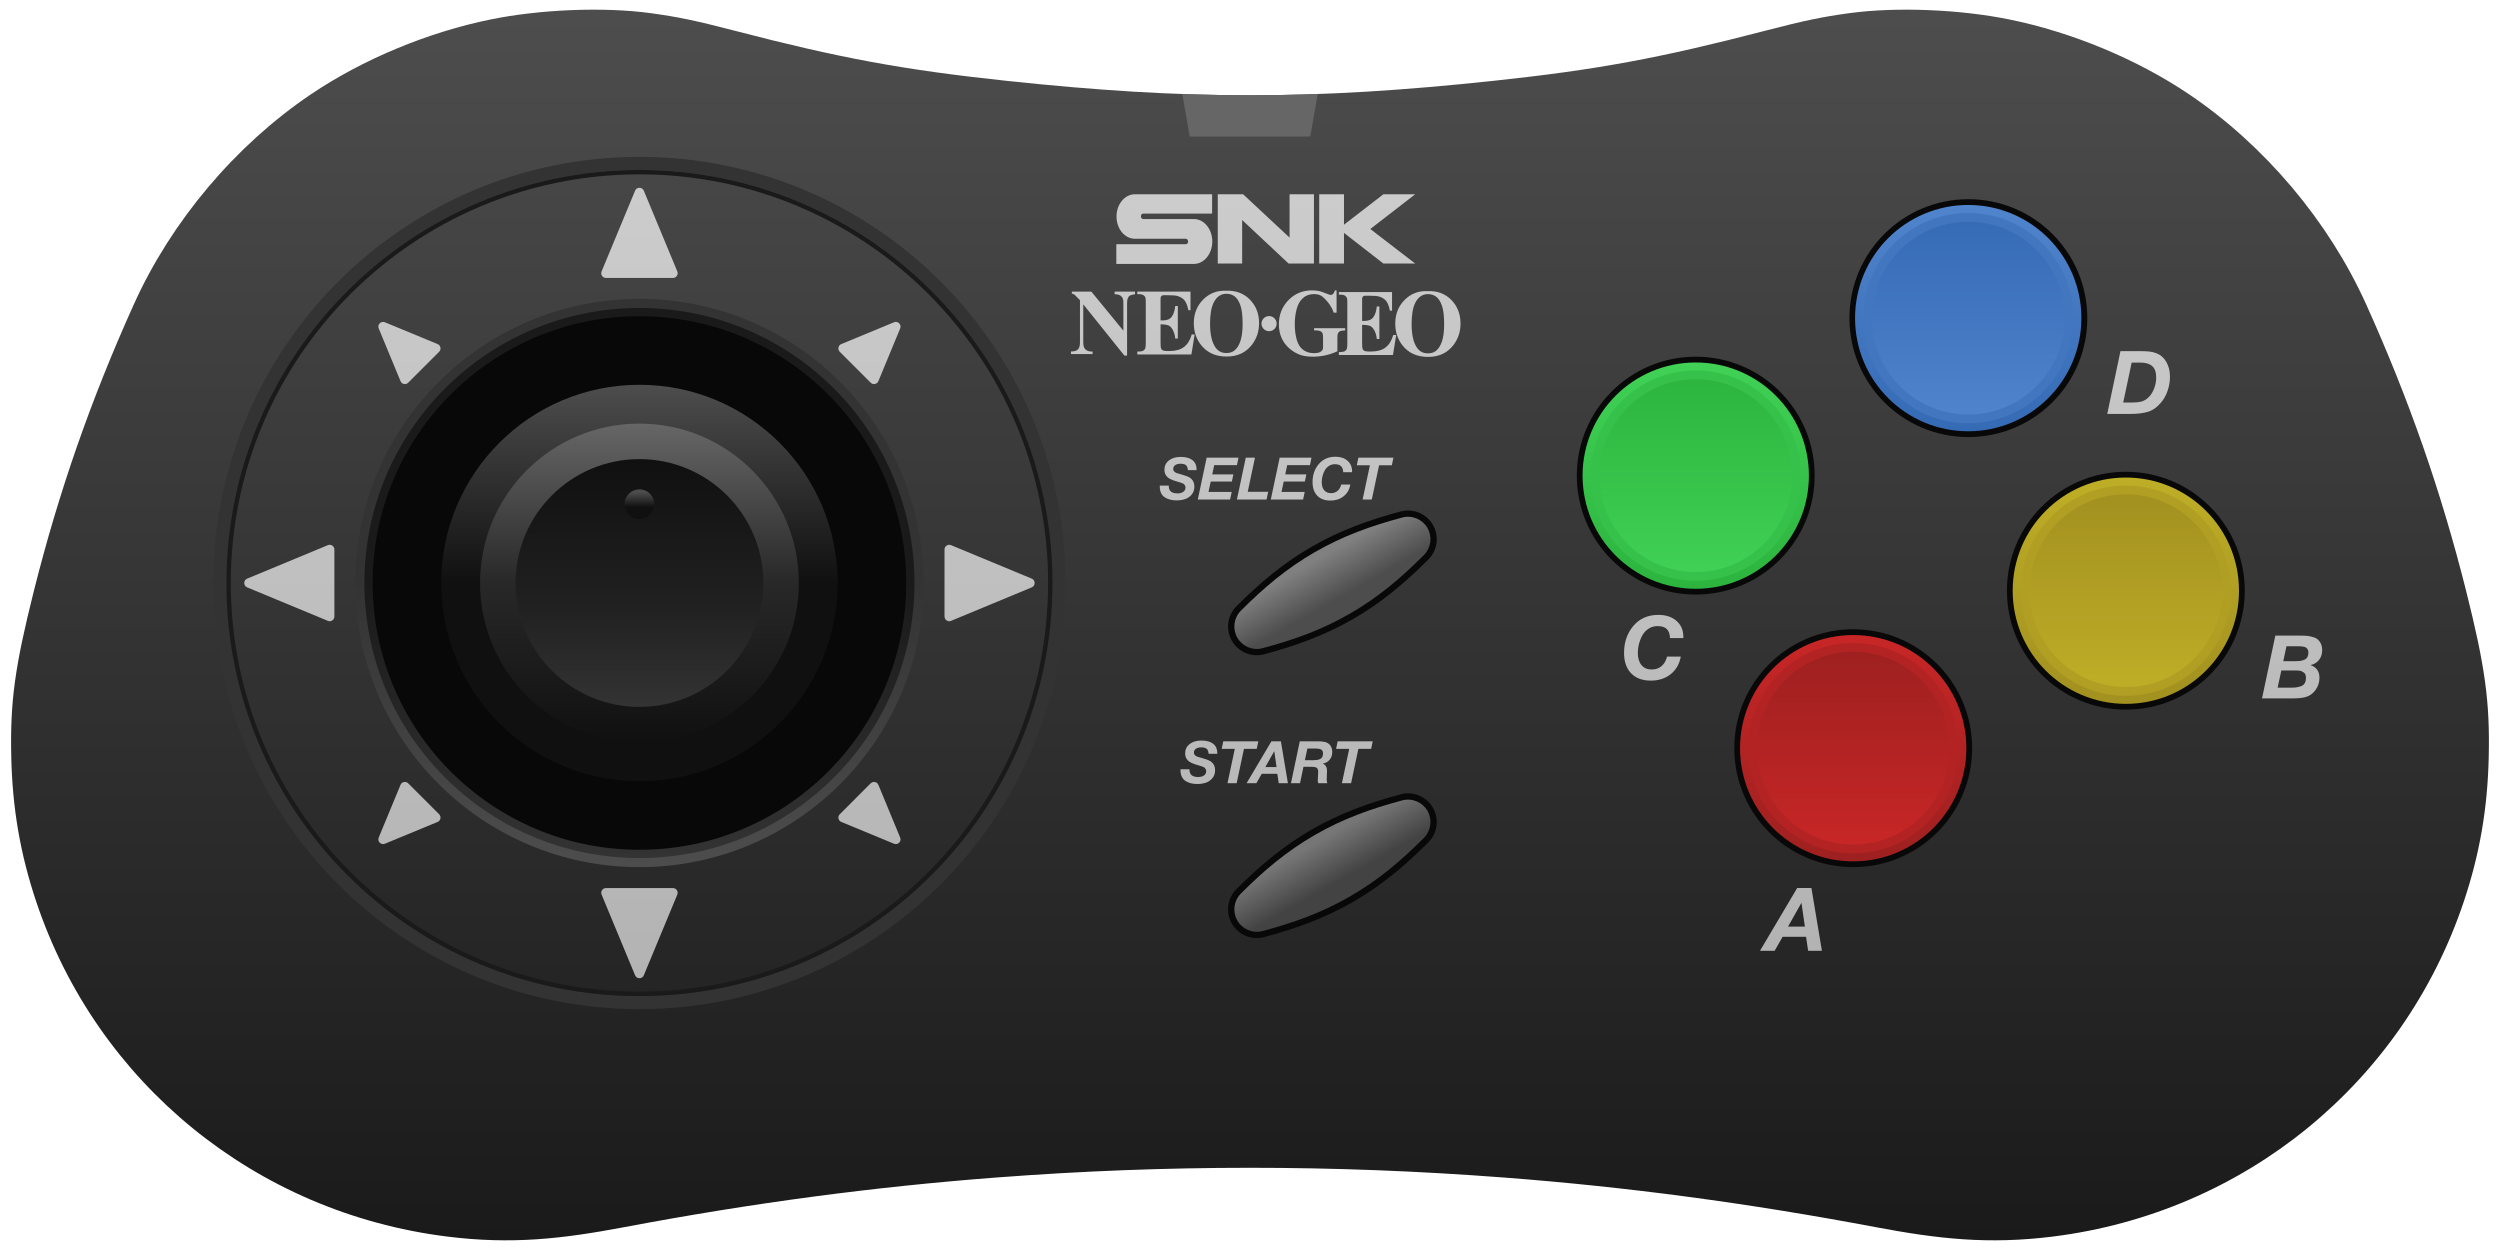
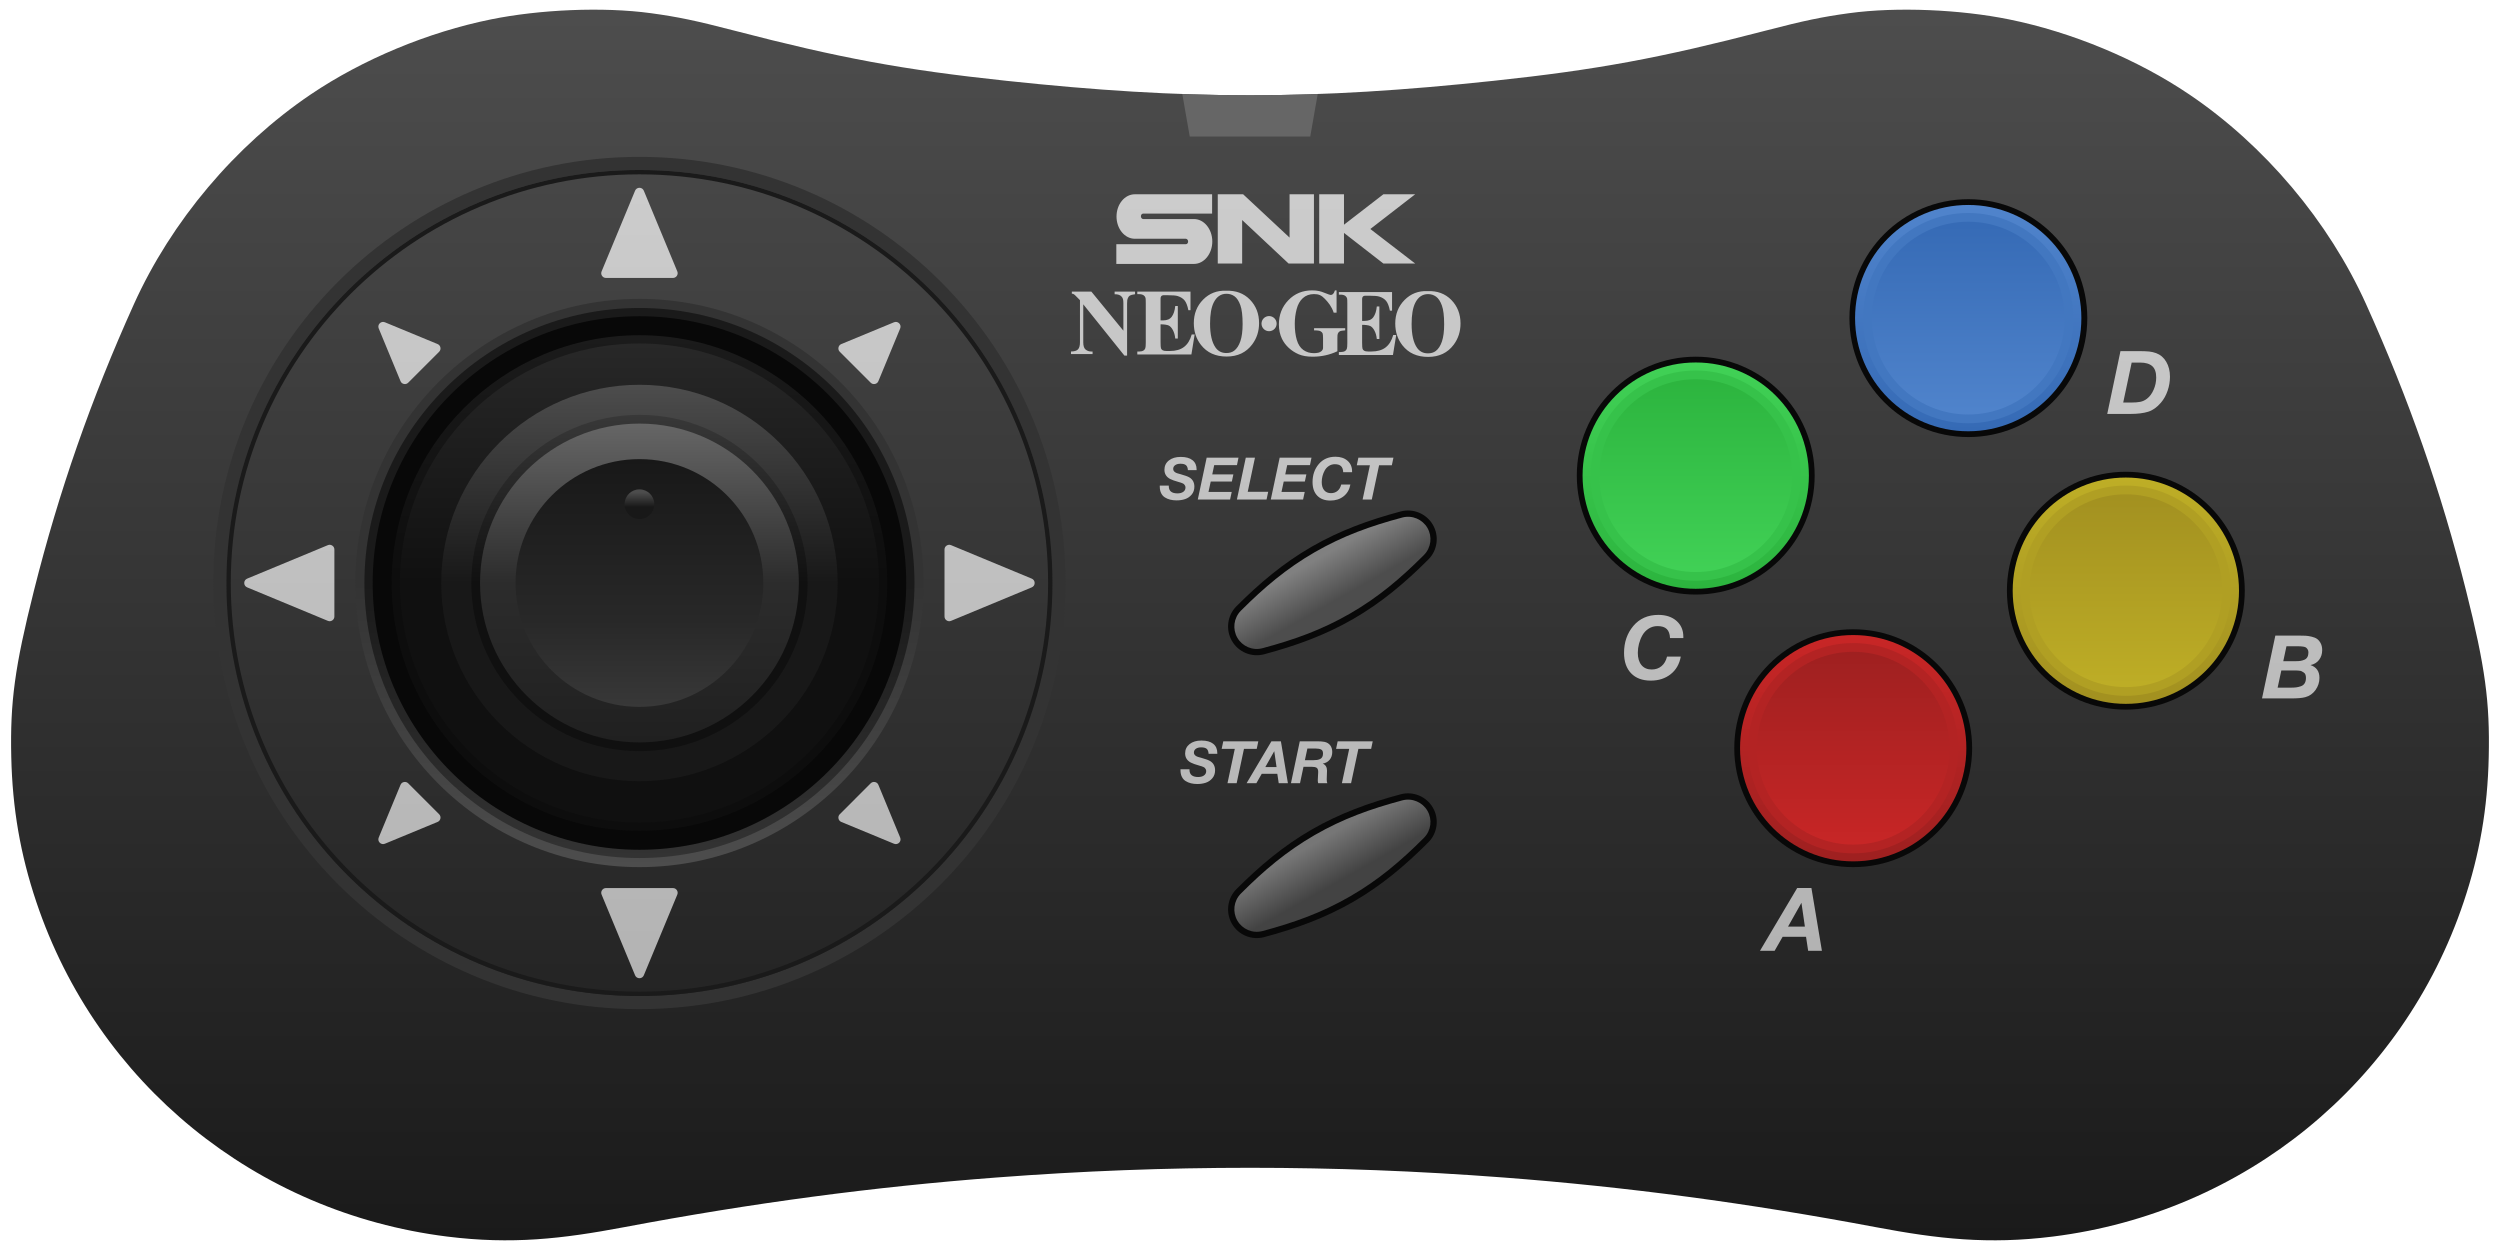
<svg xmlns="http://www.w3.org/2000/svg" xmlns:xlink="http://www.w3.org/1999/xlink" xml:space="preserve" viewBox="0 0 572 286" width="572px" height="286px" version="1.1" style="shape-rendering:geometricPrecision; fill-rule:evenodd; clip-rule:evenodd">
  <defs>
    <style type="text/css">
    .str0 {stroke:#333333;stroke-width:3}
    .str1 {stroke:#1A1A1A}
    .str2 {stroke:#36C24A;stroke-width:2}
    .str3 {stroke:#4277C0;stroke-width:2}
    .str5 {stroke:#B09F23;stroke-width:2}
    .str4 {stroke:#B32323;stroke-width:2}
    .fil2 {fill:none}
    .fil5 {fill:#080808}
    .fil1 {fill:#666666}
    .fil7 {fill:url(#id0)}
-     .fil15 {fill:url(#id1)}
-     .fil11 {fill:url(#id2)}
-     .fil19 {fill:url(#id3)}
-     .fil18 {fill:url(#id4)}
-     .fil16 {fill:url(#id5)}
-     .fil17 {fill:url(#id6)}
-     .fil20 {fill:url(#id7)}
-     .fil13 {fill:url(#id8)}
-     .fil12 {fill:url(#id9)}
-     .fil9 {fill:url(#id10)}
-     .fil10 {fill:url(#id11)}
-     .fil14 {fill:url(#id12)}
-     .fil21 {fill:url(#id13)}
+     .fil18 {fill:url(#id1)}
+     .fil14 {fill:url(#id2)}
+     .fil22 {fill:url(#id3)}
+     .fil21 {fill:url(#id4)}
+     .fil19 {fill:url(#id5)}
+     .fil20 {fill:url(#id6)}
+     .fil23 {fill:url(#id7)}
+     .fil16 {fill:url(#id8)}
+     .fil15 {fill:url(#id9)}
+     .fil12 {fill:url(#id10)}
+     .fil13 {fill:url(#id11)}
+     .fil17 {fill:url(#id12)}
+     .fil24 {fill:url(#id13)}
    .fil3 {fill:url(#id14)}
    .fil4 {fill:url(#id15)}
-     .fil8 {fill:url(#id16)}
-     .fil6 {fill:url(#id17)}
-     .fil0 {fill:url(#id18)}
+     .fil9 {fill:url(#id16)}
+     .fil11 {fill:url(#id17)}
+     .fil10 {fill:url(#id18)}
+     .fil6 {fill:url(#id19)}
+     .fil0 {fill:url(#id20)}
+     .fil8 {fill:url(#id21);fill-opacity:0.6}
  </style>
    <linearGradient id="id0" gradientUnits="userSpaceOnUse" x1="388.18" y1="217.543" x2="388.18" y2="44.45">
      <stop offset="0" style="stop-opacity:1; stop-color:#B3B3B3" />
      <stop offset="1" style="stop-opacity:1; stop-color:#CCCCCC" />
    </linearGradient>
    <linearGradient id="id1" gradientUnits="userSpaceOnUse" x1="387.983" y1="131.879" x2="387.983" y2="85.769">
      <stop offset="0" style="stop-opacity:1; stop-color:#41D156" />
      <stop offset="1" style="stop-opacity:1; stop-color:#2CB43E" />
    </linearGradient>
    <linearGradient id="id2" gradientUnits="userSpaceOnUse" x1="146.306" y1="116.046" x2="146.306" y2="112.644">
-       <stop offset="0" style="stop-opacity:1; stop-color:#101010" />
+       <stop offset="0" style="stop-opacity:1; stop-color:#181818" />
      <stop offset="1" style="stop-opacity:1; stop-color:#4D4D4D" />
    </linearGradient>
    <linearGradient id="id3" gradientUnits="userSpaceOnUse" x1="424.014" y1="194.244" x2="424.014" y2="148.134">
      <stop offset="0" style="stop-opacity:1; stop-color:#C82626" />
      <stop offset="1" style="stop-opacity:1; stop-color:#9E2020" />
    </linearGradient>
    <linearGradient id="id4" gradientUnits="userSpaceOnUse" xlink:href="#id3" x1="424.014" y1="145.299" x2="424.014" y2="197.078">
  </linearGradient>
    <linearGradient id="id5" gradientUnits="userSpaceOnUse" x1="450.328" y1="46.895" x2="450.328" y2="98.674">
      <stop offset="0" style="stop-opacity:1; stop-color:#5084CC" />
      <stop offset="1" style="stop-opacity:1; stop-color:#356AB5" />
    </linearGradient>
    <linearGradient id="id6" gradientUnits="userSpaceOnUse" xlink:href="#id5" x1="450.328" y1="95.84" x2="450.328" y2="49.73">
  </linearGradient>
    <linearGradient id="id7" gradientUnits="userSpaceOnUse" x1="486.393" y1="109.263" x2="486.393" y2="161.042">
      <stop offset="0" style="stop-opacity:1; stop-color:#BEAE26" />
      <stop offset="1" style="stop-opacity:1; stop-color:#A29020" />
    </linearGradient>
    <linearGradient id="id8" gradientUnits="userSpaceOnUse" x1="307.393" y1="201.05" x2="302.317" y2="192.076">
      <stop offset="0" style="stop-opacity:1; stop-color:#434343" />
      <stop offset="1" style="stop-opacity:1; stop-color:#767676" />
    </linearGradient>
    <linearGradient id="id9" gradientUnits="userSpaceOnUse" x1="307.393" y1="136.335" x2="302.317" y2="127.361">
      <stop offset="0" style="stop-opacity:1; stop-color:#4D4D4D" />
      <stop offset="1" style="stop-opacity:1; stop-color:gray" />
    </linearGradient>
    <linearGradient id="id10" gradientUnits="userSpaceOnUse" x1="146.306" y1="169.863" x2="146.306" y2="96.919">
-       <stop offset="0" style="stop-opacity:1; stop-color:#101010" />
-       <stop offset="0.5" style="stop-opacity:1; stop-color:#282828" />
+       <stop offset="0" style="stop-opacity:1; stop-color:#202020" />
+       <stop offset="0.5" style="stop-opacity:1; stop-color:#2C2C2C" />
      <stop offset="1" style="stop-opacity:1; stop-color:#666666" />
    </linearGradient>
    <linearGradient id="id11" gradientUnits="userSpaceOnUse" x1="146.306" y1="105.045" x2="146.306" y2="161.737">
-       <stop offset="0" style="stop-opacity:1; stop-color:#101010" />
-       <stop offset="0.6" style="stop-opacity:1; stop-color:#212121" />
-       <stop offset="1" style="stop-opacity:1; stop-color:#333333" />
+       <stop offset="0" style="stop-opacity:1; stop-color:#181818" />
+       <stop offset="0.65" style="stop-opacity:1; stop-color:#282828" />
+       <stop offset="1" style="stop-opacity:1; stop-color:#383838" />
    </linearGradient>
    <linearGradient id="id12" gradientUnits="userSpaceOnUse" xlink:href="#id1" x1="387.983" y1="82.935" x2="387.983" y2="134.714">
  </linearGradient>
    <linearGradient id="id13" gradientUnits="userSpaceOnUse" xlink:href="#id7" x1="486.393" y1="158.208" x2="486.393" y2="112.097">
  </linearGradient>
    <linearGradient id="id14" gradientUnits="userSpaceOnUse" x1="146.306" y1="198.399" x2="146.306" y2="133.391">
      <stop offset="0" style="stop-opacity:1; stop-color:#4D4D4D" />
      <stop offset="1" style="stop-opacity:1; stop-color:#333333" />
    </linearGradient>
    <linearGradient id="id15" gradientUnits="userSpaceOnUse" x1="146.306" y1="196.32" x2="146.306" y2="133.391">
      <stop offset="0" style="stop-opacity:1; stop-color:#333333" />
      <stop offset="1" style="stop-opacity:1; stop-color:#1A1A1A" />
    </linearGradient>
-     <linearGradient id="id16" gradientUnits="userSpaceOnUse" x1="146.305" y1="88.037" x2="146.305" y2="133.391">
-       <stop offset="0" style="stop-opacity:1; stop-color:#4D4D4D" />
+     <linearGradient id="id16" gradientUnits="userSpaceOnUse" x1="146.305" y1="78.588" x2="146.305" y2="133.391">
+       <stop offset="0" style="stop-opacity:1; stop-color:#282828" />
      <stop offset="1" style="stop-opacity:1; stop-color:#101010" />
    </linearGradient>
-     <linearGradient id="id17" gradientUnits="userSpaceOnUse" xlink:href="#id0" x1="146.306" y1="223.817" x2="146.306" y2="42.965">
+     <linearGradient id="id17" gradientUnits="userSpaceOnUse" x1="146.306" y1="94.919" x2="146.306" y2="133.391">
+       <stop offset="0" style="stop-opacity:1; stop-color:#383838" />
+       <stop offset="1" style="stop-opacity:1; stop-color:#101010" />
+     </linearGradient>
+     <linearGradient id="id18" gradientUnits="userSpaceOnUse" x1="146.305" y1="88.037" x2="146.305" y2="133.391">
+       <stop offset="0" style="stop-opacity:1; stop-color:#4D4D4D" />
+       <stop offset="1" style="stop-opacity:1; stop-color:#181818" />
+     </linearGradient>
+     <linearGradient id="id19" gradientUnits="userSpaceOnUse" xlink:href="#id0" x1="146.306" y1="223.817" x2="146.306" y2="42.965">
  </linearGradient>
-     <linearGradient id="id18" gradientUnits="userSpaceOnUse" x1="72.796" y1="283.787" x2="72.796" y2="3.233">
+     <linearGradient id="id20" gradientUnits="userSpaceOnUse" x1="72.796" y1="283.787" x2="72.796" y2="3.233">
      <stop offset="0" style="stop-opacity:1; stop-color:#1A1A1A" />
      <stop offset="1" style="stop-opacity:1; stop-color:#4D4D4D" />
    </linearGradient>
+     <linearGradient id="id21" gradientUnits="userSpaceOnUse" xlink:href="#id16" x1="146.305" y1="76.698" x2="146.305" y2="133.391">
+   </linearGradient>
  </defs>
  <g>
    <g id="shell">
      <path class="fil0" d="M286 21.797c-17.594,0 -35.202,-1.111 -55.807,-3.314 -23.607,-2.524 -37.957,-5.174 -62.269,-11.499 -8.685,-2.259 -12.787,-3.116 -18.963,-3.962 -11.096,-1.518 -25.615,-0.818 -36.582,1.404 -14.451,2.928 -29.39,9.146 -41.288,17.183 -17.26,11.66 -31.897,29.027 -40.458,48.002 -9.807,21.735 -17.154,42.794 -22.876,65.562 -4.369,17.391 -5.464,25.429 -5.179,38.025 0.267,11.803 2.067,22.229 5.719,33.128 13.918,41.539 50.221,71.122 93.996,76.598 14.799,1.851 26.291,0.535 40.481,-2.142 29.319,-5.53 57.004,-9.224 85.267,-11.374 19.604,-1.492 38.738,-2.218 57.959,-2.218 19.221,0 38.355,0.726 57.959,2.218 28.263,2.15 55.948,5.844 85.267,11.374 14.19,2.677 25.682,3.993 40.481,2.142 43.775,-5.476 80.078,-35.059 93.996,-76.598 3.652,-10.899 5.452,-21.325 5.719,-33.128 0.285,-12.596 -0.81,-20.634 -5.179,-38.025 -5.722,-22.768 -13.069,-43.827 -22.876,-65.562 -8.561,-18.975 -23.198,-36.342 -40.458,-48.002 -11.898,-8.037 -26.837,-14.255 -41.288,-17.183 -10.967,-2.222 -25.486,-2.922 -36.582,-1.404 -6.176,0.846 -10.278,1.703 -18.963,3.962 -24.312,6.325 -38.662,8.975 -62.269,11.499 -20.605,2.203 -38.213,3.314 -55.807,3.314z" />
      <path class="fil1" d="M286 21.797c-5.138,0 -10.276,-0.095 -15.49,-0.284l1.702 9.722 27.576 0 1.702 -9.722c-5.214,0.189 -10.352,0.284 -15.49,0.284z" />
      <circle class="fil2 str0" cx="146.305" cy="133.391" r="96" />
      <circle class="fil2 str1" cx="146.305" cy="133.391" r="94" />
      <circle class="fil3" cx="146.305" cy="133.391" r="65.008" />
      <circle class="fil4" cx="146.305" cy="133.391" r="62.929" />
-       <circle class="fil5" cx="146.305" cy="133.391" r="61.039" />
+     </g>
+     <g id="holes">
      <path class="fil5" d="M326.808 128.01c-5.274,5.278 -10.696,9.864 -17.183,13.609 -6.485,3.745 -13.173,6.146 -20.381,8.078 -2.863,0.768 -5.903,-0.493 -7.384,-3.062 -1.482,-2.569 -1.056,-5.831 1.04,-7.927 5.283,-5.282 10.695,-9.859 17.189,-13.607 6.491,-3.747 13.164,-6.146 20.376,-8.078 2.864,-0.768 5.902,0.49 7.385,3.061 1.483,2.572 1.055,5.826 -1.042,7.926z" />
      <path class="fil5" d="M326.808 192.725c-5.274,5.279 -10.696,9.865 -17.183,13.61 -6.485,3.744 -13.173,6.146 -20.381,8.078 -2.863,0.767 -5.903,-0.493 -7.384,-3.062 -1.482,-2.569 -1.056,-5.831 1.04,-7.927 5.283,-5.283 10.695,-9.859 17.189,-13.608 6.491,-3.747 13.164,-6.145 20.376,-8.078 2.864,-0.767 5.902,0.49 7.385,3.062 1.483,2.572 1.055,5.826 -1.042,7.925z" />
      <circle class="fil5" cx="387.983" cy="108.824" r="27.213" />
      <circle class="fil5" cx="450.363" cy="72.788" r="27.213" />
      <circle class="fil5" cx="424.014" cy="171.189" r="27.213" />
      <circle class="fil5" cx="486.393" cy="135.152" r="27.213" />
    </g>
    <g id="print">
      <path class="fil6" d="M147.304 43.632l7.662 18.465c0.142,0.343 0.107,0.705 -0.1,1.014 -0.207,0.31 -0.527,0.481 -0.899,0.481l-15.323 0c-0.372,0 -0.692,-0.171 -0.899,-0.481 -0.207,-0.309 -0.242,-0.671 -0.099,-1.014l7.661 -18.465c0.171,-0.412 0.552,-0.667 0.999,-0.667 0.446,0 0.827,0.255 0.998,0.667zm-59.241 30.104l12.058 4.986c0.344,0.142 0.574,0.423 0.647,0.788 0.073,0.365 -0.033,0.713 -0.296,0.976l-7.072 7.072c-0.263,0.263 -0.61,0.368 -0.975,0.296 -0.365,-0.073 -0.646,-0.303 -0.788,-0.648l-4.987 -12.058c-0.17,-0.412 -0.081,-0.862 0.235,-1.177 0.316,-0.316 0.765,-0.406 1.178,-0.235zm-31.516 58.656l18.464 -7.661c0.344,-0.143 0.705,-0.107 1.015,0.1 0.309,0.206 0.481,0.527 0.481,0.899l0 15.323c0,0.372 -0.172,0.692 -0.481,0.899 -0.31,0.206 -0.671,0.242 -1.015,0.099l-18.464 -7.661c-0.413,-0.171 -0.667,-0.552 -0.667,-0.999 0,-0.446 0.254,-0.827 0.667,-0.999zm30.103 59.242l4.986 -12.058c0.142,-0.344 0.423,-0.574 0.788,-0.647 0.365,-0.073 0.713,0.032 0.976,0.296l7.072 7.071c0.263,0.263 0.368,0.611 0.296,0.976 -0.073,0.365 -0.303,0.646 -0.648,0.788l-12.057 4.986c-0.413,0.171 -0.862,0.082 -1.178,-0.234 -0.316,-0.316 -0.406,-0.766 -0.235,-1.178zm58.657 31.516l-7.661 -18.464c-0.143,-0.344 -0.108,-0.705 0.099,-1.015 0.207,-0.309 0.527,-0.481 0.899,-0.481l15.323 0c0.372,0 0.692,0.172 0.899,0.481 0.207,0.31 0.242,0.671 0.1,1.015l-7.662 18.464c-0.171,0.413 -0.552,0.667 -0.998,0.667 -0.447,0 -0.828,-0.254 -0.999,-0.667zm59.241 -30.103l-12.058 -4.986c-0.344,-0.143 -0.574,-0.423 -0.647,-0.788 -0.073,-0.366 0.033,-0.713 0.296,-0.976l7.072 -7.072c0.263,-0.263 0.61,-0.369 0.976,-0.296 0.365,0.073 0.645,0.303 0.788,0.647l4.986 12.058c0.17,0.413 0.081,0.862 -0.235,1.178 -0.316,0.316 -0.766,0.405 -1.178,0.235zm31.516 -58.657l-18.464 7.661c-0.344,0.143 -0.705,0.107 -1.014,-0.099 -0.31,-0.207 -0.482,-0.527 -0.482,-0.899l0 -15.323c0,-0.372 0.172,-0.693 0.482,-0.899 0.309,-0.207 0.67,-0.243 1.014,-0.1l18.464 7.661c0.413,0.172 0.667,0.553 0.667,0.999 0,0.447 -0.254,0.828 -0.667,0.999zm-30.103 -59.241l-4.986 12.058c-0.143,0.344 -0.423,0.574 -0.788,0.647 -0.366,0.073 -0.713,-0.033 -0.976,-0.296l-7.072 -7.072c-0.263,-0.263 -0.369,-0.611 -0.296,-0.976 0.073,-0.365 0.303,-0.646 0.647,-0.788l12.058 -4.986c0.413,-0.17 0.863,-0.081 1.178,0.235 0.316,0.316 0.405,0.765 0.235,1.178z" />
      <path class="fil7" d="M485.164 80.332l-3.028 14.374 5.289 0c1.642,0 2.995,-0.165 4.058,-0.495 1.063,-0.329 2.046,-1.026 2.947,-2.089 0.647,-0.754 1.151,-1.656 1.515,-2.706 0.363,-1.049 0.545,-2.126 0.545,-3.23 0,-1.305 -0.283,-2.439 -0.848,-3.401 -0.565,-0.963 -1.339,-1.625 -2.322,-1.989 -0.525,-0.188 -1.06,-0.313 -1.605,-0.373 -0.545,-0.061 -1.49,-0.091 -2.836,-0.091l-3.715 0zm2.564 2.624l1.938 0c1.225,0 2.143,0.27 2.756,0.808 0.612,0.538 0.918,1.406 0.918,2.604 0,0.969 -0.195,1.901 -0.585,2.796 -0.39,0.895 -0.902,1.585 -1.534,2.07 -0.471,0.363 -0.983,0.598 -1.535,0.706 -0.551,0.108 -1.218,0.161 -1.998,0.161l-1.898 0 1.938 -9.145zm32.868 62.469l-3.048 14.374 6.662 0c1.454,0 2.53,-0.094 3.23,-0.283 0.969,-0.255 1.753,-0.804 2.352,-1.645 0.599,-0.841 0.899,-1.767 0.899,-2.776 0,-1.494 -0.687,-2.47 -2.06,-2.927 0.821,-0.162 1.474,-0.552 1.959,-1.171 0.484,-0.619 0.726,-1.366 0.726,-2.241 0,-0.619 -0.114,-1.144 -0.343,-1.575 -0.229,-0.431 -0.501,-0.76 -0.818,-0.989 -0.316,-0.229 -0.74,-0.404 -1.271,-0.525 -0.532,-0.121 -0.99,-0.192 -1.373,-0.212 -0.384,-0.02 -0.872,-0.03 -1.464,-0.03l-5.451 0zm2.544 2.443l2.544 0c0.309,0 0.532,0.003 0.666,0.009 0.135,0.007 0.343,0.031 0.626,0.071 0.282,0.041 0.491,0.108 0.625,0.202 0.135,0.094 0.263,0.236 0.384,0.424 0.121,0.189 0.182,0.424 0.182,0.707 0,0.417 -0.078,0.767 -0.232,1.049 -0.155,0.283 -0.384,0.488 -0.687,0.616 -0.303,0.128 -0.602,0.216 -0.898,0.263 -0.296,0.047 -0.646,0.07 -1.05,0.07l-2.887 0 0.727 -3.411zm-1.171 5.531l2.665 0 0.687 0c0.094,0 0.302,0.014 0.625,0.04 0.323,0.027 0.545,0.075 0.666,0.142 0.122,0.067 0.28,0.162 0.475,0.283 0.195,0.12 0.33,0.289 0.404,0.504 0.073,0.216 0.11,0.465 0.11,0.747 0,0.498 -0.1,0.909 -0.302,1.232 -0.202,0.323 -0.498,0.548 -0.888,0.676 -0.391,0.128 -0.747,0.212 -1.07,0.252 -0.324,0.041 -0.734,0.061 -1.232,0.061l-2.988 0 0.848 -3.937zm-107.517 49.77l-3.251 0 -8.519 14.374 3.351 0 1.838 -3.21 5.349 0 0.485 3.21 3.149 0 -2.402 -14.374zm-5.35 8.843l3.069 -5.451 0.787 5.451 -3.856 0zm-24.539 -61.777l-3.149 0c-0.229,0.942 -0.649,1.669 -1.262,2.18 -0.612,0.512 -1.363,0.767 -2.251,0.767 -0.996,0 -1.773,-0.336 -2.331,-1.009 -0.559,-0.673 -0.838,-1.608 -0.838,-2.806 0,-0.7 0.09,-1.397 0.272,-2.09 0.182,-0.693 0.448,-1.346 0.798,-1.958 0.35,-0.613 0.824,-1.11 1.423,-1.494 0.599,-0.384 1.268,-0.575 2.009,-0.575 0.955,0 1.662,0.222 2.119,0.666 0.458,0.444 0.707,1.137 0.747,2.079l3.049 0 0 -0.302c0,-1.508 -0.522,-2.719 -1.565,-3.634 -1.043,-0.916 -2.426,-1.373 -4.148,-1.373 -2.396,0 -4.304,0.841 -5.724,2.523 -1.42,1.683 -2.13,3.742 -2.13,6.178 0,1.992 0.539,3.546 1.615,4.664 1.077,1.116 2.578,1.675 4.502,1.675 1.79,0 3.304,-0.488 4.543,-1.464 1.238,-0.975 2.012,-2.318 2.321,-4.027zm-77.059 -98.822l0 -6.963 -5.669 0 0 15.846 5.669 0 0 -7.008 9.016 7.008 7.276 0 -10.266 -7.901 10.266 -7.945 -7.276 0 -9.016 6.963zm-28.879 -6.963l0 15.846 5.58 0 0 -9.954 10.623 9.954 5.802 0 0 -15.846 -5.579 0 0 9.909 -10.623 -9.909 -5.803 0zm-23.166 5.089c0,2.812 1.875,5.088 4.196,5.088l11.649 0c0.268,0 0.536,0.268 0.536,0.625 0,0.357 -0.223,0.625 -0.536,0.625l-15.889 0 0 4.508 17.764 0c2.321,0 4.196,-2.321 4.196,-5.133 0,-2.812 -1.875,-5.133 -4.196,-5.133l-11.605 0c-0.268,0 -0.536,-0.268 -0.536,-0.625 0,-0.357 0.224,-0.625 0.536,-0.625l15.756 0 0 -4.419 -17.674 0c-2.321,0 -4.196,2.276 -4.196,5.089l-0.001 0zm45.205 26.049l0.353 0c0.329,0 0.893,0.068 1.125,0.204 0.232,0.135 0.385,0.287 0.459,0.454 0.074,0.168 0.111,0.538 0.111,1.109l0 2.242c0,0.677 -0.715,1.022 -1.059,1.097 -0.346,0.075 -0.682,0.112 -1.01,0.112 -0.944,0 -1.759,-0.246 -2.446,-0.737 -0.686,-0.492 -1.184,-1.261 -1.493,-2.309 -0.308,-1.047 -0.461,-2.265 -0.461,-3.655 0,-1.147 0.141,-2.266 0.422,-3.355 0.282,-1.091 0.762,-1.94 1.439,-2.55 0.678,-0.608 1.526,-0.913 2.546,-0.913 1.067,0 1.691,0.27 2.477,1.086 0.803,0.834 1.573,1.782 2.023,3.173l0.657 0 0 -5.109 -0.374 0c-0.135,0.41 -0.282,0.687 -0.443,0.834 -0.161,0.147 -0.336,0.22 -0.523,0.22 -0.121,0 -0.513,-0.132 -1.173,-0.398 -0.661,-0.267 -1.139,-0.428 -1.434,-0.485 -0.543,-0.114 -0.966,-0.171 -1.643,-0.171 -2.186,0 -4.002,0.752 -5.445,2.255 -1.442,1.504 -2.164,3.345 -2.164,5.525 0,1.218 0.235,2.319 0.705,3.302 0.369,0.762 0.88,1.447 1.534,2.057 0.654,0.609 1.41,1.101 2.264,1.475 0.856,0.374 1.932,0.561 3.226,0.561 1.014,0 1.991,-0.105 2.934,-0.314 0.943,-0.21 1.85,-0.521 2.724,-0.933l0 -3.013c0,-0.528 0.029,-0.86 0.09,-0.996 0.107,-0.257 0.259,-0.44 0.457,-0.551 0.197,-0.112 0.736,-0.184 1.239,-0.22l0 -0.493 -7.119 0 0 0.493 0.002 0.003zm16.365 3.903c-0.811,0.621 -1.891,0.932 -3.238,0.932l-0.768 0c-0.411,0 -0.708,-0.056 -0.892,-0.169 -0.185,-0.114 -0.311,-0.258 -0.378,-0.435 -0.067,-0.176 -0.101,-0.66 -0.101,-1.451l0 -4.047c0.692,0 1.502,0.09 1.866,0.271 0.362,0.18 0.681,0.532 0.955,1.055 0.276,0.524 0.456,1.102 0.541,1.923l0.584 0 0 -7.449 -0.584 0c-0.114,1.119 -0.378,1.87 -0.791,2.444 -0.414,0.573 -1.08,0.86 -1.999,0.86l-0.572 0 0 -4.997c-0.005,-0.868 0.769,-0.767 0.769,-0.767l0.905 0c1.094,0 1.839,0.064 2.236,0.191 0.682,0.212 1.209,0.545 1.582,0.997 0.373,0.452 0.662,1.198 0.868,2.237l0.49 0 0 -4.254 -12.171 0 0 0.582 0.384 0c0.467,0 0.837,0.099 1.105,0.297 0.192,0.134 0.323,0.325 0.394,0.572 0.035,0.148 0.053,0.548 0.053,1.198l0 9.001c0,0.721 -0.039,1.166 -0.117,1.336 -0.099,0.24 -0.241,0.41 -0.425,0.508 -0.255,0.149 -0.592,0.223 -1.01,0.223l-0.384 0 0 0.677 12.377 0 0.743 -4.577 -0.679 0c-0.354,1.274 -0.937,2.222 -1.749,2.842m0.006 0l0 0 0 0zm9.577 -12.885c-2.074,-0.086 -3.822,0.59 -5.242,2.029 -1.422,1.437 -2.131,3.235 -2.131,5.39 0,1.92 0.546,3.58 1.639,4.979 1.382,1.769 3.338,2.656 5.869,2.656 2.523,0 4.477,-0.928 5.86,-2.785 1.044,-1.397 1.566,-3.018 1.566,-4.86 0,-2.156 -0.7,-3.951 -2.099,-5.386 -1.4,-1.436 -3.22,-2.11 -5.46,-2.023m3.308 11.52c-0.338,1.003 -0.812,1.732 -1.42,2.188 -0.477,0.357 -1.072,0.535 -1.785,0.535 -1.058,0 -1.88,-0.414 -2.469,-1.241 -0.844,-1.184 -1.266,-3.014 -1.266,-5.49 0,-2.084 0.273,-3.681 0.819,-4.794 0.671,-1.355 1.649,-2.033 2.935,-2.033 0.699,0 1.315,0.197 1.851,0.589 0.536,0.392 0.977,1.065 1.323,2.017 0.345,0.953 0.518,2.388 0.518,4.308 0,1.612 -0.169,2.92 -0.508,3.923m0.002 -0.002l0 0 0 0zm-49.266 3.45c2.523,0 4.477,-0.928 5.86,-2.785 1.044,-1.398 1.566,-3.018 1.566,-4.86 0,-2.155 -0.7,-3.951 -2.099,-5.386 -1.4,-1.435 -3.22,-2.109 -5.46,-2.023 -2.074,-0.086 -3.822,0.59 -5.241,2.029 -1.422,1.438 -2.132,3.235 -2.132,5.391 0,1.92 0.546,3.579 1.639,4.978 1.382,1.77 3.339,2.656 5.87,2.656m-2.97 -12.328c0.671,-1.355 1.649,-2.033 2.935,-2.033 0.698,0 1.315,0.196 1.851,0.589 0.536,0.392 0.976,1.065 1.322,2.017 0.346,0.953 0.519,2.388 0.519,4.307 0,1.612 -0.169,2.92 -0.509,3.922 -0.338,1.003 -0.812,1.733 -1.42,2.19 -0.477,0.357 -1.072,0.535 -1.785,0.535 -1.057,0 -1.88,-0.414 -2.469,-1.242 -0.843,-1.184 -1.266,-3.013 -1.266,-5.489 0,-2.084 0.273,-3.682 0.82,-4.795m0.002 -0.001l0 0 0 0zm-4.342 7.285l-0.68 0c-0.354,1.274 -0.937,2.222 -1.749,2.843 -0.811,0.621 -1.891,0.932 -3.236,0.932l-0.768 0c-0.412,0 -0.708,-0.057 -0.893,-0.17 -0.184,-0.113 -0.31,-0.258 -0.378,-0.434 -0.067,-0.177 -0.101,-0.66 -0.101,-1.451l0 -4.048c0.692,0 1.502,0.09 1.866,0.271 0.363,0.18 0.682,0.533 0.956,1.056 0.275,0.524 0.455,1.102 0.54,1.923l0.584 0 0 -7.449 -0.584 0c-0.114,1.119 -0.378,1.87 -0.791,2.443 -0.413,0.574 -1.08,0.861 -1.999,0.861l-0.572 0 0 -4.997c-0.005,-0.868 0.77,-0.768 0.77,-0.768l0.904 0c1.094,0 1.84,0.064 2.237,0.191 0.682,0.212 1.21,0.545 1.582,0.997 0.373,0.453 0.662,1.199 0.868,2.238l0.49 0 0 -4.259 -12.171 0 0 0.587 0.384 0c0.468,0 0.836,0.099 1.106,0.296 0.191,0.135 0.322,0.326 0.392,0.573 0.036,0.148 0.054,0.547 0.054,1.197l0 9.002c0,0.72 -0.039,1.165 -0.117,1.334 -0.099,0.24 -0.241,0.41 -0.425,0.509 -0.255,0.148 -0.592,0.222 -1.01,0.222l-0.384 0 0 0.677 12.377 0 0.744 -4.577 0.004 0.001zm-23.36 3.891l-0.328 0c-0.471,0 -0.89,-0.144 -1.256,-0.434 -0.365,-0.289 -0.548,-0.846 -0.548,-1.672l0 -8.694 9.418 11.74 0.61 0.001 0 -11.974c0,-0.681 0.057,-0.879 0.169,-1.159 0.112,-0.28 0.269,-0.482 0.47,-0.606 0.201,-0.124 0.595,-0.225 1.18,-0.304l0 -0.609 -4.672 0 0 0.609c0.771,-0.013 1.321,0.185 1.647,0.597 0.239,0.304 0.358,0.607 0.358,1.472l0 6.271 -7.331 -8.948 -4.461 0 0 0.483c0.424,0.014 0.438,0.156 0.664,0.276l1.196 1.203 -0.002 9.641c0,0.762 -0.151,1.302 -0.452,1.62 -0.3,0.318 -0.834,0.48 -1.6,0.487l0 0.583 4.937 0 0 -0.583 0.001 0zm42.114 -6.376c0,0.957 -0.775,1.732 -1.732,1.732 -0.957,0 -1.732,-0.776 -1.732,-1.732 0,-0.956 0.776,-1.732 1.732,-1.732 0.957,0 1.732,0.776 1.732,1.732zm-18.311 33.522l0 -0.148c0,-0.924 -0.312,-1.635 -0.936,-2.133 -0.623,-0.498 -1.523,-0.747 -2.698,-0.747 -1.122,0 -2.023,0.269 -2.706,0.807 -0.681,0.539 -1.022,1.252 -1.022,2.14 0,0.934 0.435,1.634 1.305,2.1 0.359,0.198 1.046,0.44 2.06,0.727 0.188,0.054 0.327,0.094 0.416,0.121 0.09,0.027 0.214,0.076 0.371,0.148 0.157,0.072 0.273,0.146 0.35,0.222 0.076,0.076 0.148,0.177 0.215,0.303 0.067,0.126 0.101,0.269 0.101,0.431 0,0.412 -0.166,0.74 -0.498,0.982 -0.332,0.242 -0.776,0.364 -1.333,0.364 -1.327,0 -1.991,-0.548 -1.991,-1.642l0 -0.135 -2.06 0 0 0.229c0,0.565 0.101,1.059 0.303,1.48 0.202,0.422 0.487,0.749 0.855,0.983 0.368,0.233 0.774,0.406 1.218,0.518 0.444,0.112 0.935,0.168 1.474,0.168 0.709,0 1.357,-0.099 1.944,-0.296 0.588,-0.197 1.088,-0.54 1.501,-1.029 0.413,-0.49 0.619,-1.093 0.619,-1.811 0,-0.951 -0.377,-1.655 -1.13,-2.113 -0.368,-0.224 -1.059,-0.475 -2.073,-0.754 -0.027,-0.008 -0.099,-0.029 -0.215,-0.06 -0.117,-0.032 -0.2,-0.054 -0.249,-0.067 -0.05,-0.014 -0.13,-0.039 -0.242,-0.074 -0.113,-0.036 -0.196,-0.068 -0.25,-0.095 -0.053,-0.026 -0.123,-0.065 -0.208,-0.114 -0.085,-0.049 -0.151,-0.099 -0.195,-0.148 -0.045,-0.049 -0.092,-0.105 -0.142,-0.168 -0.049,-0.063 -0.085,-0.135 -0.107,-0.216 -0.023,-0.08 -0.034,-0.165 -0.034,-0.255 0,-0.359 0.151,-0.646 0.451,-0.862 0.3,-0.215 0.702,-0.323 1.205,-0.323 0.583,0 1.004,0.11 1.265,0.33 0.26,0.22 0.408,0.599 0.444,1.137l1.992 0zm9.582 -2.853l-7.281 0 -2.032 9.583 7.389 0 0.377 -1.75 -5.317 0 0.512 -2.369 4.832 0 0.35 -1.642 -4.832 0 0.444 -2.113 5.208 0 0.35 -1.709zm3.769 0l-2.1 0 -2.032 9.583 6.783 0 0.377 -1.777 -4.683 0 1.655 -7.806zm12.934 0l-7.281 0 -2.033 9.583 7.389 0 0.377 -1.75 -5.316 0 0.511 -2.369 4.832 0 0.35 -1.642 -4.832 0 0.444 -2.113 5.209 0 0.35 -1.709zm8.896 6.151l-2.099 0c-0.153,0.628 -0.433,1.112 -0.842,1.453 -0.408,0.341 -0.908,0.512 -1.5,0.512 -0.664,0 -1.182,-0.225 -1.555,-0.673 -0.372,-0.449 -0.558,-1.072 -0.558,-1.871 0,-0.466 0.06,-0.931 0.182,-1.393 0.12,-0.462 0.298,-0.897 0.531,-1.306 0.233,-0.408 0.549,-0.74 0.949,-0.996 0.399,-0.255 0.845,-0.383 1.339,-0.383 0.637,0 1.108,0.148 1.413,0.444 0.305,0.296 0.471,0.758 0.498,1.386l2.033 0 0 -0.202c0,-1.005 -0.348,-1.812 -1.044,-2.422 -0.695,-0.61 -1.617,-0.915 -2.765,-0.915 -1.598,0 -2.869,0.561 -3.816,1.682 -0.947,1.122 -1.42,2.494 -1.42,4.119 0,1.327 0.359,2.364 1.077,3.109 0.718,0.744 1.718,1.116 3.001,1.116 1.193,0 2.203,-0.325 3.028,-0.975 0.826,-0.651 1.342,-1.546 1.548,-2.685zm9.852 -6.151l-8.021 0 -0.364 1.736 3.002 0 -1.669 7.847 2.099 0 1.669 -7.847 2.921 0 0.363 -1.736zm-40.296 67.746l0 -0.148c0,-0.924 -0.311,-1.635 -0.935,-2.133 -0.624,-0.498 -1.523,-0.747 -2.699,-0.747 -1.121,0 -2.023,0.269 -2.705,0.807 -0.682,0.539 -1.023,1.252 -1.023,2.14 0,0.934 0.435,1.634 1.306,2.1 0.359,0.198 1.045,0.44 2.059,0.727 0.188,0.054 0.328,0.094 0.417,0.121 0.09,0.027 0.213,0.076 0.37,0.148 0.157,0.072 0.274,0.146 0.35,0.222 0.076,0.076 0.148,0.177 0.216,0.303 0.067,0.126 0.1,0.269 0.1,0.431 0,0.412 -0.165,0.74 -0.497,0.982 -0.333,0.242 -0.777,0.364 -1.333,0.364 -1.328,0 -1.992,-0.548 -1.992,-1.642l0 -0.135 -2.059 0 0 0.229c0,0.565 0.101,1.059 0.303,1.48 0.202,0.422 0.487,0.749 0.854,0.983 0.369,0.233 0.774,0.406 1.219,0.518 0.444,0.112 0.935,0.168 1.473,0.168 0.709,0 1.357,-0.099 1.945,-0.296 0.588,-0.197 1.088,-0.54 1.501,-1.029 0.412,-0.49 0.619,-1.093 0.619,-1.811 0,-0.951 -0.377,-1.655 -1.131,-2.113 -0.368,-0.224 -1.058,-0.475 -2.072,-0.754 -0.027,-0.008 -0.099,-0.029 -0.216,-0.06 -0.116,-0.031 -0.199,-0.054 -0.249,-0.067 -0.049,-0.014 -0.13,-0.039 -0.242,-0.074 -0.112,-0.036 -0.195,-0.068 -0.249,-0.095 -0.054,-0.026 -0.123,-0.065 -0.209,-0.114 -0.085,-0.049 -0.15,-0.099 -0.195,-0.148 -0.045,-0.049 -0.092,-0.105 -0.141,-0.168 -0.049,-0.063 -0.085,-0.135 -0.108,-0.216 -0.022,-0.08 -0.033,-0.165 -0.033,-0.255 0,-0.359 0.15,-0.646 0.451,-0.862 0.3,-0.215 0.702,-0.323 1.204,-0.323 0.583,0 1.005,0.11 1.265,0.33 0.261,0.22 0.408,0.599 0.444,1.137l1.992 0zm9.381 -2.853l-8.021 0 -0.364 1.736 3.002 0 -1.669 7.847 2.099 0 1.669 -7.847 2.921 0 0.363 -1.736zm5.168 0l-2.167 0 -5.679 9.583 2.234 0 1.225 -2.14 3.566 0 0.323 2.14 2.1 0 -1.602 -9.583zm-3.566 5.895l2.045 -3.634 0.525 3.634 -2.57 0zm7.887 -5.895l-2.019 9.583 2.072 0 0.794 -3.755 1.817 0c0.548,0 0.943,0.076 1.185,0.228 0.242,0.153 0.363,0.472 0.363,0.956 0,0.207 -0.015,0.52 -0.047,0.942 -0.031,0.422 -0.047,0.741 -0.047,0.956 0,0.269 0.031,0.493 0.094,0.673l2.086 0c-0.089,-0.198 -0.134,-0.485 -0.134,-0.862 0,-0.224 0.011,-0.558 0.033,-1.002 0.023,-0.444 0.034,-0.778 0.034,-1.003 0,-0.799 -0.327,-1.337 -0.982,-1.615 0.663,-0.108 1.193,-0.401 1.588,-0.882 0.394,-0.48 0.592,-1.07 0.592,-1.769 0,-0.611 -0.153,-1.118 -0.458,-1.521 -0.305,-0.404 -0.735,-0.669 -1.292,-0.794 -0.422,-0.09 -0.978,-0.135 -1.669,-0.135l-4.01 0zm1.736 1.656l1.911 0c0.53,0 0.94,0.074 1.231,0.221 0.292,0.149 0.438,0.451 0.438,0.909 0,0.323 -0.059,0.592 -0.175,0.808 -0.117,0.215 -0.287,0.372 -0.512,0.471 -0.224,0.098 -0.448,0.166 -0.672,0.201 -0.225,0.036 -0.494,0.054 -0.808,0.054l-1.978 0 0.565 -2.664zm14.953 -1.656l-8.022 0 -0.363 1.736 3.001 0 -1.669 7.847 2.1 0 1.669 -7.847 2.92 0 0.364 -1.736z" />
    </g>
+     <g id="dpad-under">
+       <circle class="fil5" cx="146.305" cy="133.391" r="61.039" />
+       <path class="fil8" d="M146.306 76.698c31.31,0 56.693,25.383 56.693,56.693 0,31.311 -25.383,56.693 -56.693,56.693 -31.311,0 -56.693,-25.382 -56.693,-56.693 0,-31.31 25.382,-56.693 56.693,-56.693z" />
+       <circle class="fil9" cx="146.305" cy="133.391" r="54.803" />
+     </g>
    <g id="dpad">
-       <circle class="fil8" cx="146.305" cy="133.391" r="45.354" />
-       <circle class="fil9" cx="146.305" cy="133.391" r="36.472" />
-       <circle class="fil10" cx="146.305" cy="133.391" r="28.346" />
-       <circle class="fil11" cx="146.305" cy="115.365" r="3.402" />
+       <circle class="fil10" cx="146.305" cy="133.391" r="45.354" />
+       <circle class="fil11" cx="146.306" cy="133.391" r="38.472" />
+       <circle class="fil12" cx="146.305" cy="133.391" r="36.472" />
+       <circle class="fil13" cx="146.305" cy="133.391" r="28.346" />
+       <circle class="fil14" cx="146.305" cy="115.365" r="3.402" />
    </g>
    <g id="buttons">
-       <path class="fil12" d="M283.92 139.728c5.284,-5.283 10.385,-9.63 16.885,-13.383 6.499,-3.752 12.814,-5.996 20.032,-7.931 2.291,-0.614 4.635,0.427 5.768,2.388 1.132,1.962 0.861,4.513 -0.816,6.189 -5.284,5.284 -10.385,9.631 -16.885,13.384 -6.499,3.752 -12.814,5.996 -20.032,7.931 -2.29,0.614 -4.635,-0.427 -5.768,-2.389 -1.132,-1.961 -0.861,-4.512 0.816,-6.189z" />
-       <path class="fil13" d="M283.92 204.444c5.284,-5.284 10.385,-9.63 16.885,-13.384 6.499,-3.752 12.814,-5.996 20.032,-7.93 2.291,-0.615 4.635,0.427 5.768,2.388 1.132,1.961 0.861,4.512 -0.816,6.189 -5.284,5.284 -10.385,9.63 -16.885,13.383 -6.499,3.752 -12.814,5.996 -20.032,7.931 -2.29,0.614 -4.635,-0.427 -5.768,-2.388 -1.132,-1.961 -0.861,-4.513 0.816,-6.189z" />
-       <circle class="fil14" cx="387.983" cy="108.824" r="25.89" />
-       <circle class="fil15 str2" cx="387.983" cy="108.824" r="23.055" />
-       <circle class="fil16" cx="450.328" cy="72.785" r="25.89" />
-       <circle class="fil17 str3" cx="450.328" cy="72.785" r="23.055" />
-       <circle class="fil18" cx="424.014" cy="171.189" r="25.89" />
-       <circle class="fil19 str4" cx="424.014" cy="171.189" r="23.055" />
-       <circle class="fil20" cx="486.393" cy="135.153" r="25.89" />
-       <circle class="fil21 str5" cx="486.393" cy="135.153" r="23.055" />
+       <path class="fil15" d="M283.92 139.728c5.284,-5.283 10.385,-9.63 16.885,-13.383 6.499,-3.752 12.814,-5.996 20.032,-7.931 2.291,-0.614 4.635,0.427 5.768,2.388 1.132,1.962 0.861,4.513 -0.816,6.189 -5.284,5.284 -10.385,9.631 -16.885,13.384 -6.499,3.752 -12.814,5.996 -20.032,7.931 -2.29,0.614 -4.635,-0.427 -5.768,-2.389 -1.132,-1.961 -0.861,-4.512 0.816,-6.189z" />
+       <path class="fil16" d="M283.92 204.444c5.284,-5.284 10.385,-9.63 16.885,-13.384 6.499,-3.752 12.814,-5.996 20.032,-7.93 2.291,-0.615 4.635,0.427 5.768,2.388 1.132,1.961 0.861,4.512 -0.816,6.189 -5.284,5.284 -10.385,9.63 -16.885,13.383 -6.499,3.752 -12.814,5.996 -20.032,7.931 -2.29,0.614 -4.635,-0.427 -5.768,-2.388 -1.132,-1.961 -0.861,-4.513 0.816,-6.189z" />
+       <circle class="fil17" cx="387.983" cy="108.824" r="25.89" />
+       <circle class="fil18 str2" cx="387.983" cy="108.824" r="23.055" />
+       <circle class="fil19" cx="450.328" cy="72.785" r="25.89" />
+       <circle class="fil20 str3" cx="450.328" cy="72.785" r="23.055" />
+       <circle class="fil21" cx="424.014" cy="171.189" r="25.89" />
+       <circle class="fil22 str4" cx="424.014" cy="171.189" r="23.055" />
+       <circle class="fil23" cx="486.393" cy="135.153" r="25.89" />
+       <circle class="fil24 str5" cx="486.393" cy="135.153" r="23.055" />
    </g>
  </g>
</svg>
